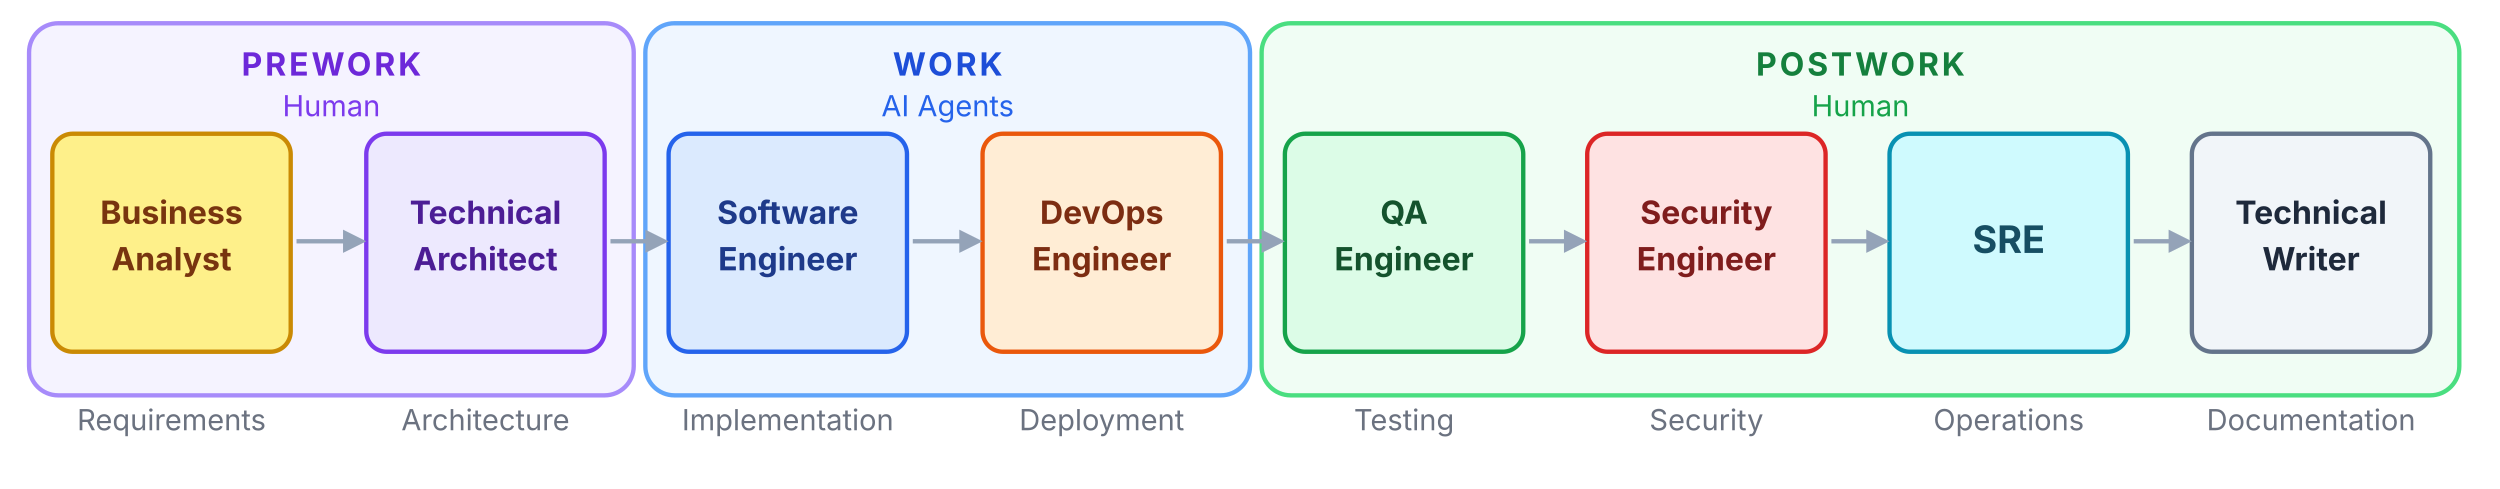
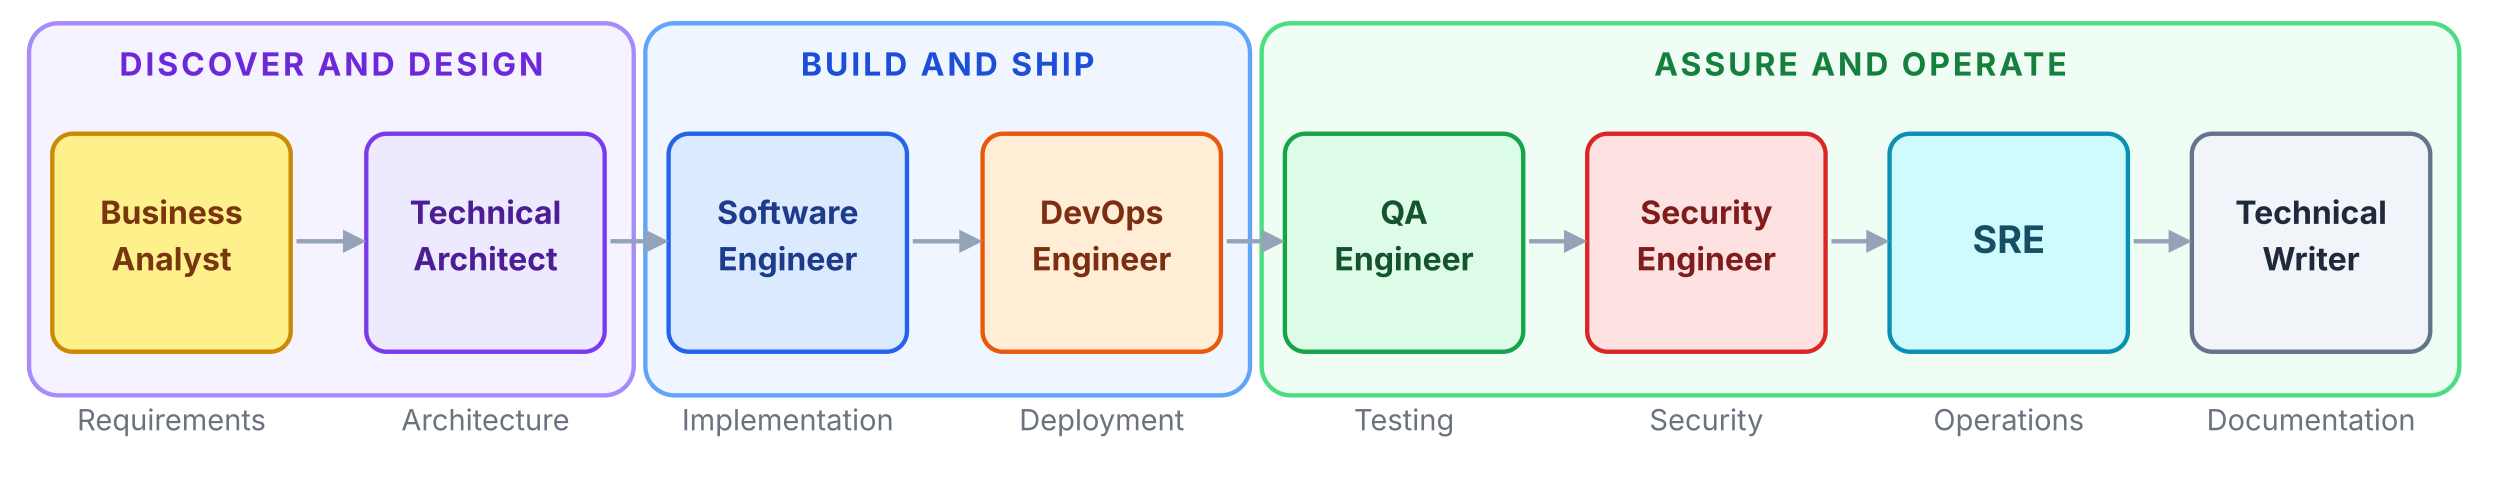
- <svg xmlns="http://www.w3.org/2000/svg" viewBox="0 0 860 168" role="img" aria-label="Eight agents mapped across the SDLC: Business Analyst and Technical Architect in Prework, Software Engineer and DevOps in Work, QA through Technical Writer in Postwork">
+ <svg xmlns="http://www.w3.org/2000/svg" viewBox="0 0 860 168" role="img" aria-label="Eight agents mapped across the software development lifecycle from requirements through documentation">
  <rect x="10" y="8" width="208" height="128" rx="10" fill="#F5F3FF" stroke="#A78BFA" stroke-width="1.5" />
  <rect x="222" y="8" width="208" height="128" rx="10" fill="#EFF6FF" stroke="#60A5FA" stroke-width="1.5" />
  <rect x="434" y="8" width="412" height="128" rx="10" fill="#F0FDF4" stroke="#4ADE80" stroke-width="1.5" />
-   <text x="114" y="26" text-anchor="middle" font-family="system-ui,-apple-system,sans-serif" font-size="11" font-weight="700" fill="#6D28D9" letter-spacing="1">PREWORK</text>
-   <text x="114" y="40" text-anchor="middle" font-family="system-ui,-apple-system,sans-serif" font-size="10" fill="#7C3AED">Human</text>
-   <text x="326" y="26" text-anchor="middle" font-family="system-ui,-apple-system,sans-serif" font-size="11" font-weight="700" fill="#1D4ED8" letter-spacing="1">WORK</text>
-   <text x="326" y="40" text-anchor="middle" font-family="system-ui,-apple-system,sans-serif" font-size="10" fill="#2563EB">AI Agents</text>
-   <text x="640" y="26" text-anchor="middle" font-family="system-ui,-apple-system,sans-serif" font-size="11" font-weight="700" fill="#15803D" letter-spacing="1">POSTWORK</text>
-   <text x="640" y="40" text-anchor="middle" font-family="system-ui,-apple-system,sans-serif" font-size="10" fill="#16A34A">Human</text>
+   <text x="114" y="26" text-anchor="middle" font-family="system-ui,-apple-system,sans-serif" font-size="11" font-weight="700" fill="#6D28D9" letter-spacing="1">DISCOVER AND DESIGN</text>
+   <text x="326" y="26" text-anchor="middle" font-family="system-ui,-apple-system,sans-serif" font-size="11" font-weight="700" fill="#1D4ED8" letter-spacing="1">BUILD AND SHIP</text>
+   <text x="640" y="26" text-anchor="middle" font-family="system-ui,-apple-system,sans-serif" font-size="11" font-weight="700" fill="#15803D" letter-spacing="1">ASSURE AND OPERATE</text>
  <rect x="18" y="46" width="82" height="75" rx="7" fill="#FEF08A" stroke="#CA8A04" stroke-width="1.5" />
  <text x="59" y="77" text-anchor="middle" font-family="system-ui,-apple-system,sans-serif" font-size="11" font-weight="700" fill="#78350F">Business</text>
  <text x="59" y="93" text-anchor="middle" font-family="system-ui,-apple-system,sans-serif" font-size="11" font-weight="700" fill="#78350F">Analyst</text>
  <rect x="126" y="46" width="82" height="75" rx="7" fill="#EDE9FE" stroke="#7C3AED" stroke-width="1.5" />
  <text x="167" y="77" text-anchor="middle" font-family="system-ui,-apple-system,sans-serif" font-size="11" font-weight="700" fill="#4C1D95">Technical</text>
  <text x="167" y="93" text-anchor="middle" font-family="system-ui,-apple-system,sans-serif" font-size="11" font-weight="700" fill="#4C1D95">Architect</text>
  <rect x="230" y="46" width="82" height="75" rx="7" fill="#DBEAFE" stroke="#2563EB" stroke-width="1.5" />
  <text x="271" y="77" text-anchor="middle" font-family="system-ui,-apple-system,sans-serif" font-size="11" font-weight="700" fill="#1E3A8A">Software</text>
  <text x="271" y="93" text-anchor="middle" font-family="system-ui,-apple-system,sans-serif" font-size="11" font-weight="700" fill="#1E3A8A">Engineer</text>
  <rect x="338" y="46" width="82" height="75" rx="7" fill="#FFEDD5" stroke="#EA580C" stroke-width="1.5" />
  <text x="379" y="77" text-anchor="middle" font-family="system-ui,-apple-system,sans-serif" font-size="11" font-weight="700" fill="#7C2D12">DevOps</text>
  <text x="379" y="93" text-anchor="middle" font-family="system-ui,-apple-system,sans-serif" font-size="11" font-weight="700" fill="#7C2D12">Engineer</text>
  <rect x="442" y="46" width="82" height="75" rx="7" fill="#DCFCE7" stroke="#16A34A" stroke-width="1.5" />
  <text x="483" y="77" text-anchor="middle" font-family="system-ui,-apple-system,sans-serif" font-size="11" font-weight="700" fill="#14532D">QA</text>
  <text x="483" y="93" text-anchor="middle" font-family="system-ui,-apple-system,sans-serif" font-size="11" font-weight="700" fill="#14532D">Engineer</text>
  <rect x="546" y="46" width="82" height="75" rx="7" fill="#FEE2E2" stroke="#DC2626" stroke-width="1.5" />
  <text x="587" y="77" text-anchor="middle" font-family="system-ui,-apple-system,sans-serif" font-size="11" font-weight="700" fill="#7F1D1D">Security</text>
  <text x="587" y="93" text-anchor="middle" font-family="system-ui,-apple-system,sans-serif" font-size="11" font-weight="700" fill="#7F1D1D">Engineer</text>
  <rect x="650" y="46" width="82" height="75" rx="7" fill="#CFFAFE" stroke="#0891B2" stroke-width="1.5" />
  <text x="691" y="87" text-anchor="middle" font-family="system-ui,-apple-system,sans-serif" font-size="13" font-weight="700" fill="#164E63">SRE</text>
  <rect x="754" y="46" width="82" height="75" rx="7" fill="#F1F5F9" stroke="#64748B" stroke-width="1.5" />
  <text x="795" y="77" text-anchor="middle" font-family="system-ui,-apple-system,sans-serif" font-size="11" font-weight="700" fill="#1E293B">Technical</text>
  <text x="795" y="93" text-anchor="middle" font-family="system-ui,-apple-system,sans-serif" font-size="11" font-weight="700" fill="#1E293B">Writer</text>
  <line x1="102" y1="83" x2="120" y2="83" stroke="#94A3B8" stroke-width="1.5" />
  <polygon points="126,83 118,79 118,87" fill="#94A3B8" />
  <line x1="210" y1="83" x2="224" y2="83" stroke="#94A3B8" stroke-width="1.5" />
  <polygon points="230,83 222,79 222,87" fill="#94A3B8" />
  <line x1="314" y1="83" x2="332" y2="83" stroke="#94A3B8" stroke-width="1.5" />
  <polygon points="338,83 330,79 330,87" fill="#94A3B8" />
  <line x1="422" y1="83" x2="436" y2="83" stroke="#94A3B8" stroke-width="1.5" />
  <polygon points="442,83 434,79 434,87" fill="#94A3B8" />
  <line x1="526" y1="83" x2="540" y2="83" stroke="#94A3B8" stroke-width="1.5" />
  <polygon points="546,83 538,79 538,87" fill="#94A3B8" />
  <line x1="630" y1="83" x2="644" y2="83" stroke="#94A3B8" stroke-width="1.5" />
  <polygon points="650,83 642,79 642,87" fill="#94A3B8" />
  <line x1="734" y1="83" x2="748" y2="83" stroke="#94A3B8" stroke-width="1.5" />
  <polygon points="754,83 746,79 746,87" fill="#94A3B8" />
  <text x="59" y="148" text-anchor="middle" font-family="system-ui,-apple-system,sans-serif" font-size="10" fill="#6B7280">Requirements</text>
  <text x="167" y="148" text-anchor="middle" font-family="system-ui,-apple-system,sans-serif" font-size="10" fill="#6B7280">Architecture</text>
  <text x="271" y="148" text-anchor="middle" font-family="system-ui,-apple-system,sans-serif" font-size="10" fill="#6B7280">Implementation</text>
  <text x="379" y="148" text-anchor="middle" font-family="system-ui,-apple-system,sans-serif" font-size="10" fill="#6B7280">Deployment</text>
  <text x="483" y="148" text-anchor="middle" font-family="system-ui,-apple-system,sans-serif" font-size="10" fill="#6B7280">Testing</text>
  <text x="587" y="148" text-anchor="middle" font-family="system-ui,-apple-system,sans-serif" font-size="10" fill="#6B7280">Security</text>
  <text x="691" y="148" text-anchor="middle" font-family="system-ui,-apple-system,sans-serif" font-size="10" fill="#6B7280">Operations</text>
  <text x="795" y="148" text-anchor="middle" font-family="system-ui,-apple-system,sans-serif" font-size="10" fill="#6B7280">Documentation</text>
</svg>
